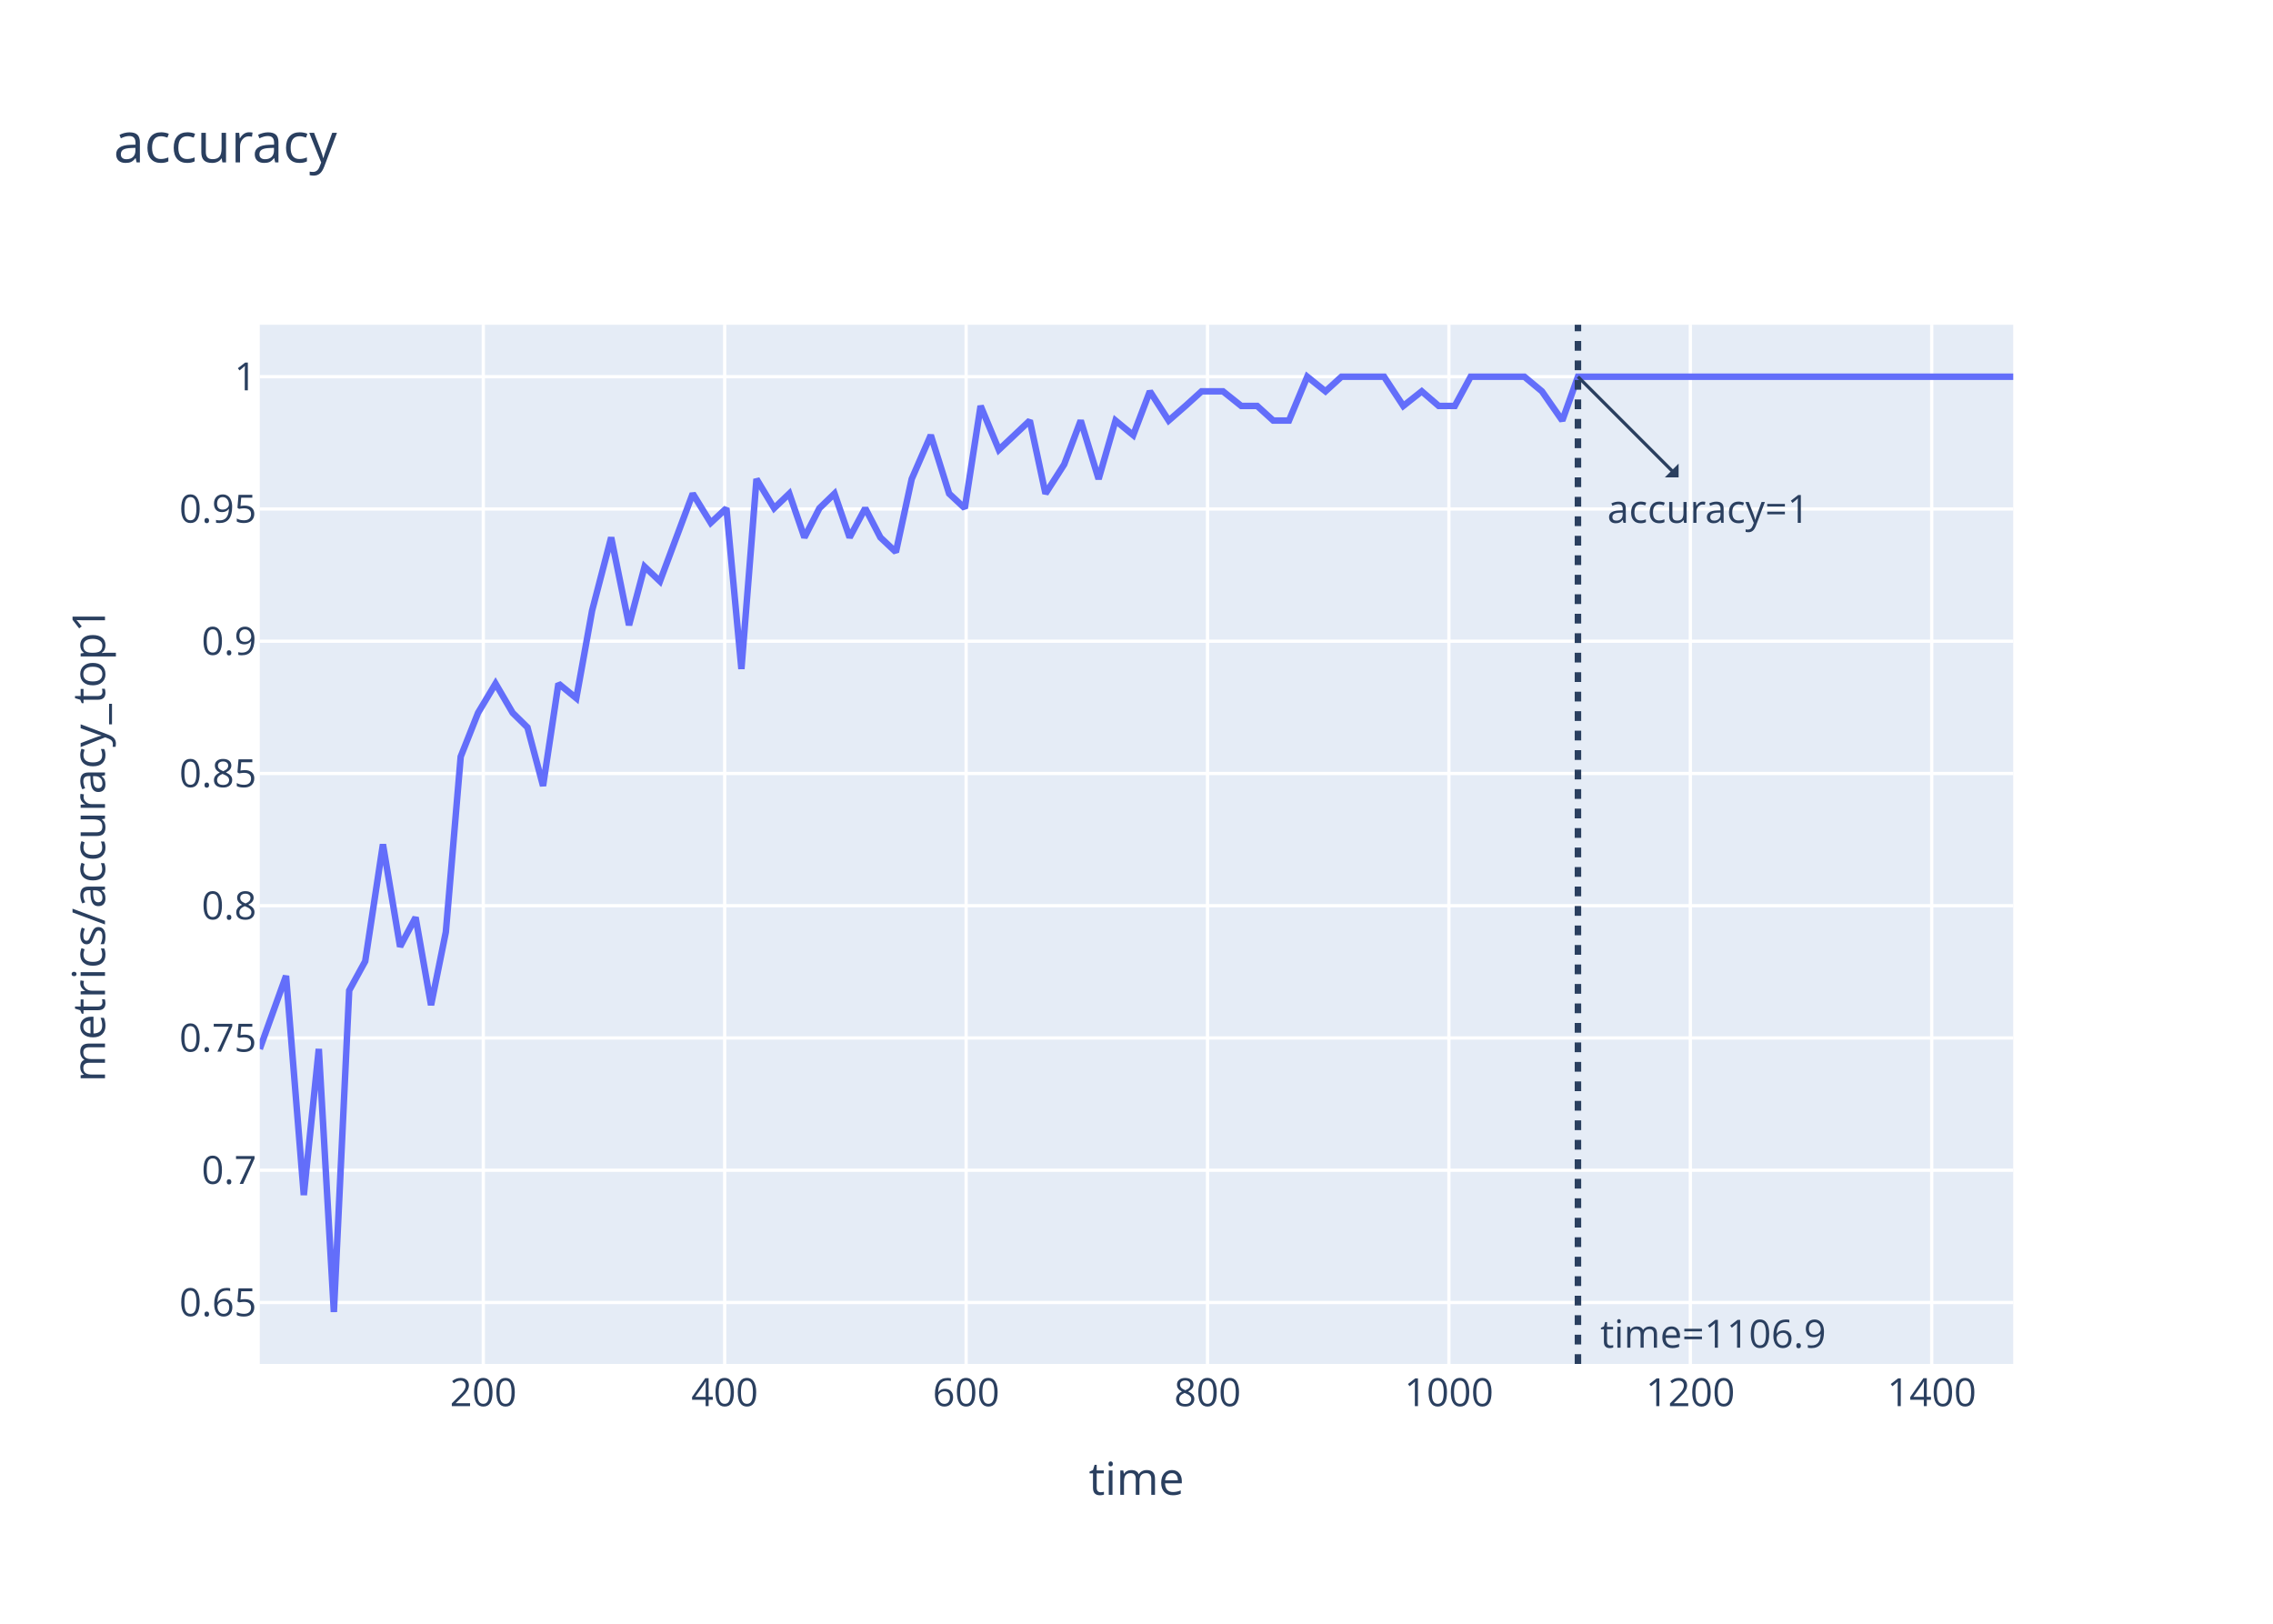
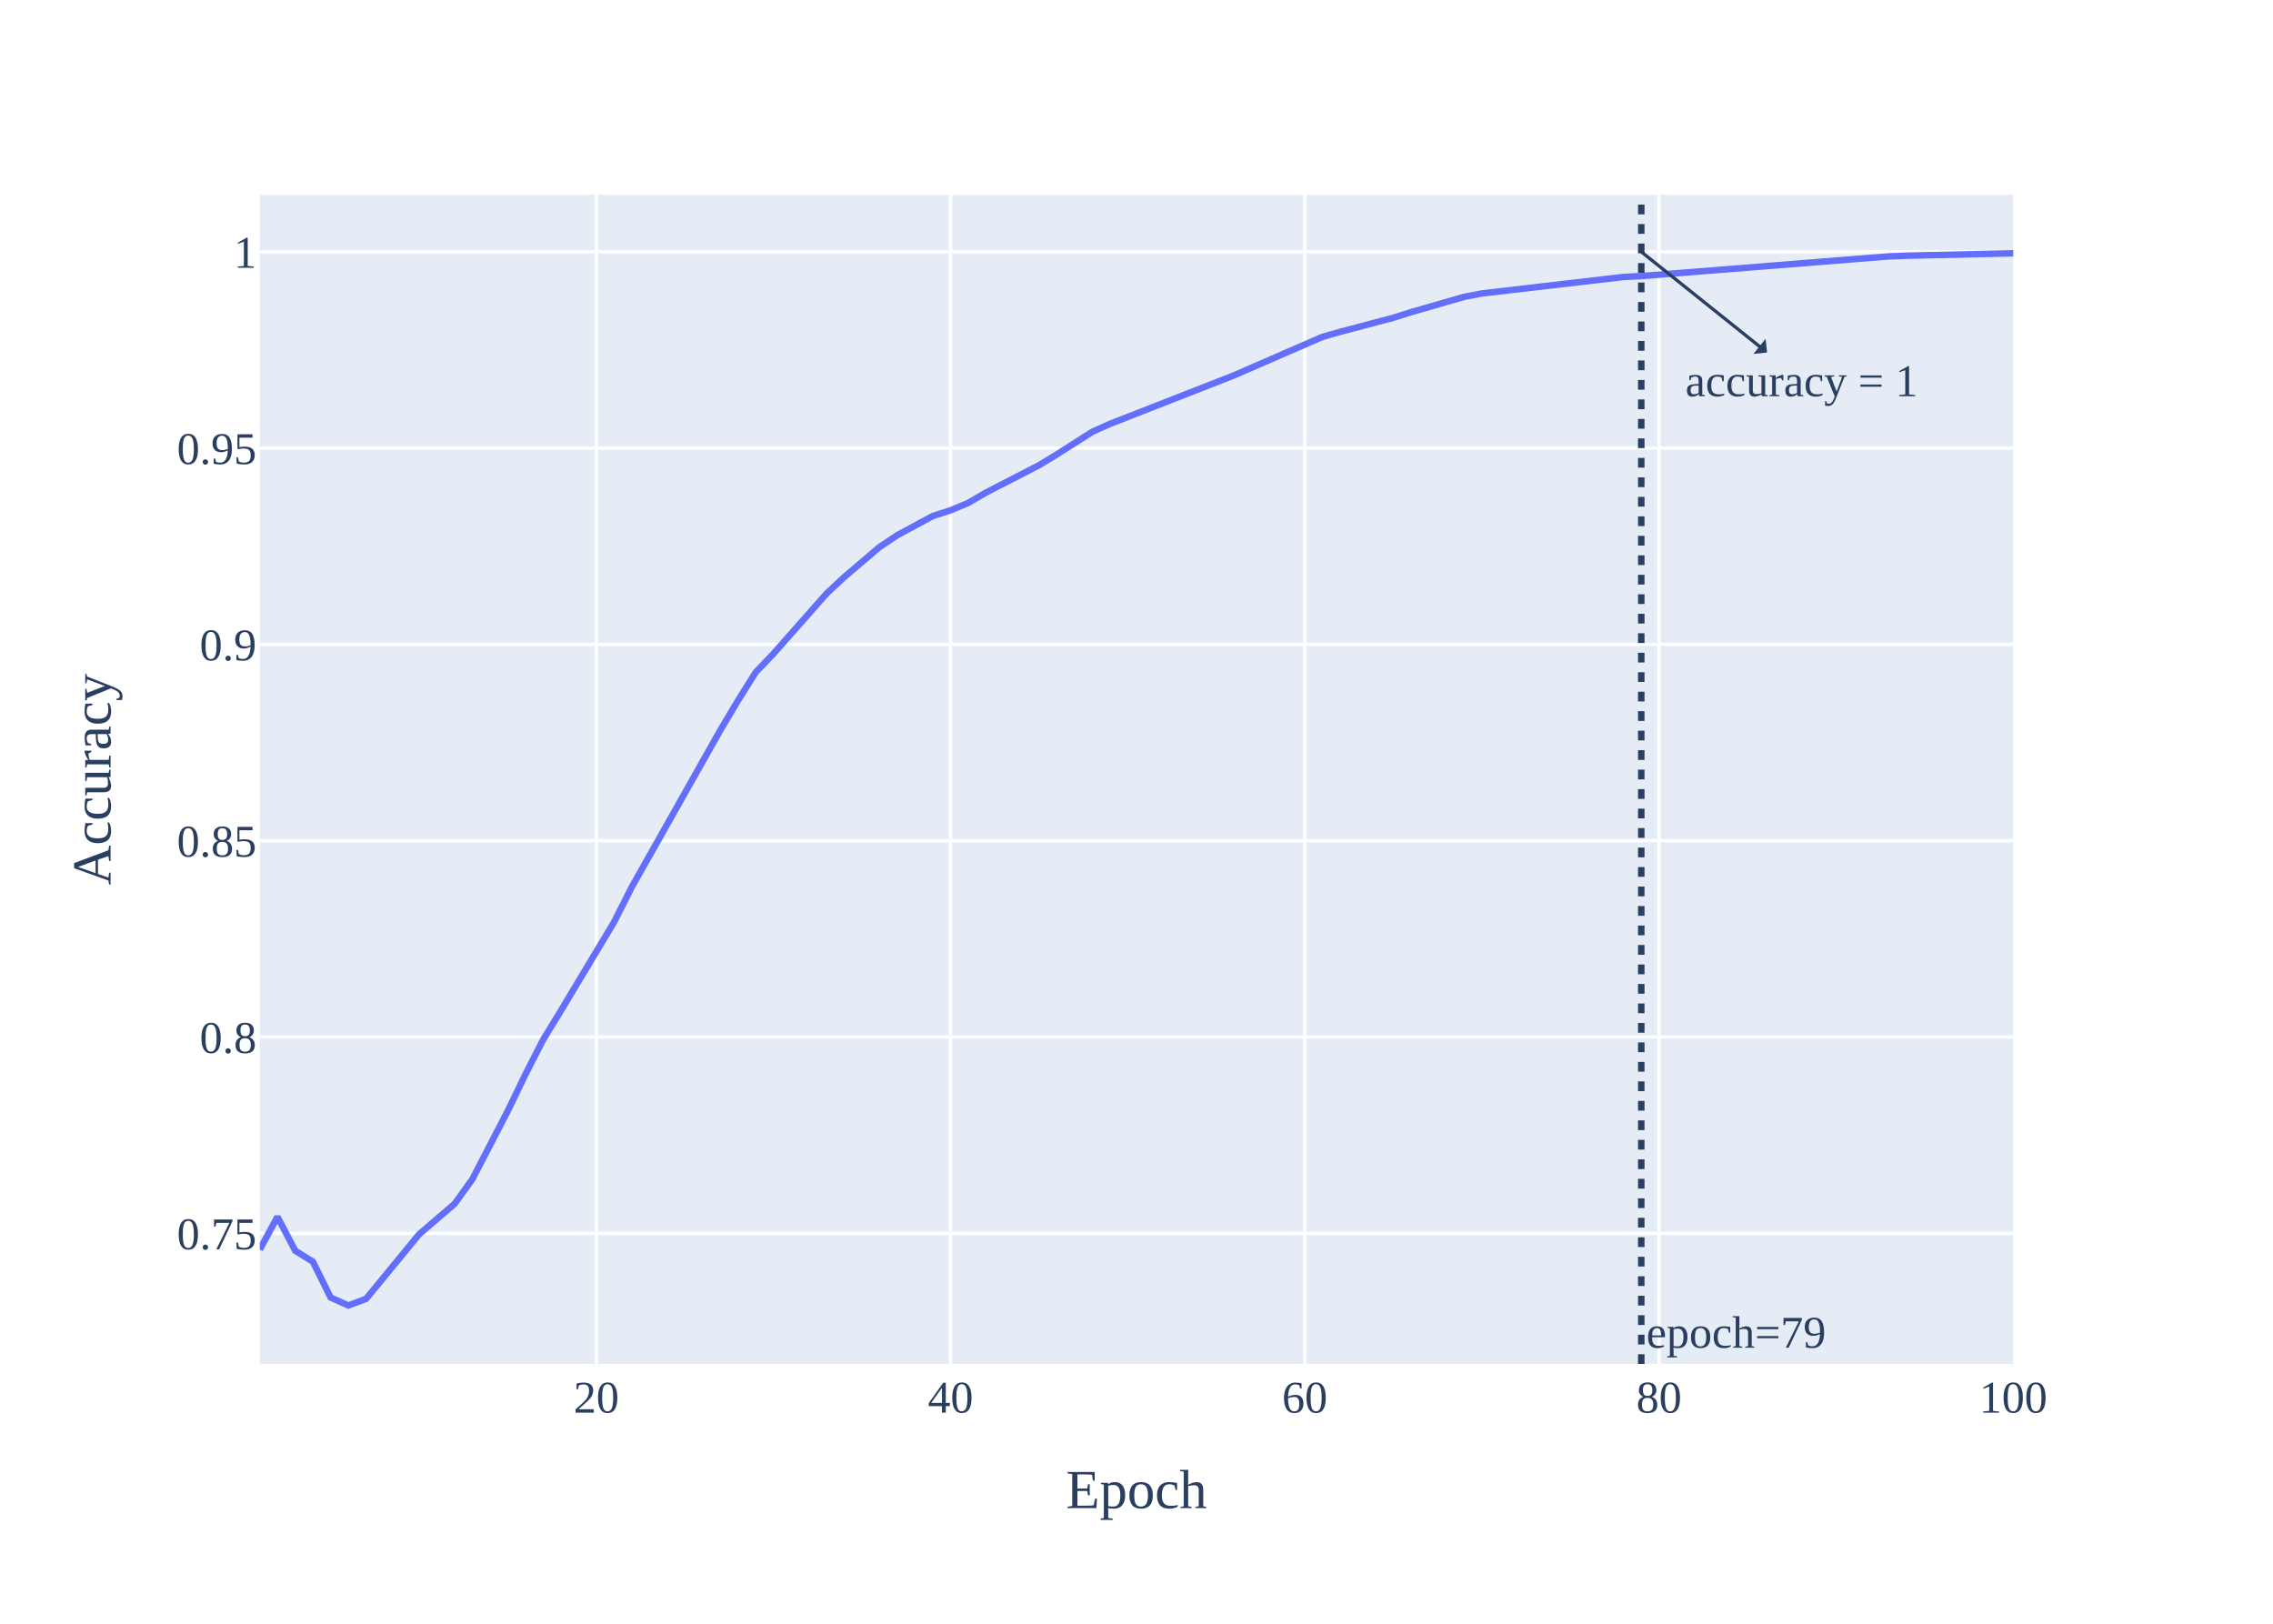
<svg xmlns="http://www.w3.org/2000/svg" class="main-svg" width="700" height="500" style="" viewBox="0 0 700 500">
  <rect x="0" y="0" width="700" height="500" style="fill: rgb(255, 255, 255); fill-opacity: 1;" />
-   <defs id="defs-aba3cc">
+   <defs id="defs-1ec550">
    <g class="clips">
-       <clipPath id="clipaba3ccxyplot" class="plotclip">
-         <rect width="540" height="320" />
+       <clipPath id="clip1ec550xyplot" class="plotclip">
+         <rect width="540" height="360" />
      </clipPath>
-       <clipPath class="axesclip" id="clipaba3ccx">
+       <clipPath class="axesclip" id="clip1ec550x">
        <rect x="80" y="0" width="540" height="500" />
      </clipPath>
-       <clipPath class="axesclip" id="clipaba3ccy">
-         <rect x="0" y="100" width="700" height="320" />
+       <clipPath class="axesclip" id="clip1ec550y">
+         <rect x="0" y="60" width="700" height="360" />
      </clipPath>
-       <clipPath class="axesclip" id="clipaba3ccxy">
-         <rect x="80" y="100" width="540" height="320" />
+       <clipPath class="axesclip" id="clip1ec550xy">
+         <rect x="80" y="60" width="540" height="360" />
      </clipPath>
    </g>
    <g class="gradients" />
    <g class="patterns" />
  </defs>
  <g class="bglayer">
-     <rect class="bg" x="80" y="100" width="540" height="320" style="fill: rgb(229, 236, 246); fill-opacity: 1; stroke-width: 0;" />
+     <rect class="bg" x="80" y="60" width="540" height="360" style="fill: rgb(229, 236, 246); fill-opacity: 1; stroke-width: 0;" />
  </g>
  <g class="layer-below">
    <g class="imagelayer" />
    <g class="shapelayer" />
  </g>
  <g class="cartesianlayer">
    <g class="subplot xy">
      <g class="layer-subplot">
        <g class="shapelayer" />
        <g class="imagelayer" />
      </g>
      <g class="minor-gridlayer">
        <g class="x" />
        <g class="y" />
      </g>
      <g class="gridlayer">
        <g class="x">
-           <path class="xgrid crisp" transform="translate(148.84,0)" d="M0,100v320" style="stroke: rgb(255, 255, 255); stroke-opacity: 1; stroke-width: 1px;" />
-           <path class="xgrid crisp" transform="translate(223.18,0)" d="M0,100v320" style="stroke: rgb(255, 255, 255); stroke-opacity: 1; stroke-width: 1px;" />
-           <path class="xgrid crisp" transform="translate(297.53,0)" d="M0,100v320" style="stroke: rgb(255, 255, 255); stroke-opacity: 1; stroke-width: 1px;" />
-           <path class="xgrid crisp" transform="translate(371.87,0)" d="M0,100v320" style="stroke: rgb(255, 255, 255); stroke-opacity: 1; stroke-width: 1px;" />
-           <path class="xgrid crisp" transform="translate(446.21,0)" d="M0,100v320" style="stroke: rgb(255, 255, 255); stroke-opacity: 1; stroke-width: 1px;" />
-           <path class="xgrid crisp" transform="translate(520.56,0)" d="M0,100v320" style="stroke: rgb(255, 255, 255); stroke-opacity: 1; stroke-width: 1px;" />
-           <path class="xgrid crisp" transform="translate(594.9,0)" d="M0,100v320" style="stroke: rgb(255, 255, 255); stroke-opacity: 1; stroke-width: 1px;" />
+           <path class="xgrid crisp" transform="translate(183.64,0)" d="M0,60v360" style="stroke: rgb(255, 255, 255); stroke-opacity: 1; stroke-width: 1px;" />
+           <path class="xgrid crisp" transform="translate(292.73,0)" d="M0,60v360" style="stroke: rgb(255, 255, 255); stroke-opacity: 1; stroke-width: 1px;" />
+           <path class="xgrid crisp" transform="translate(401.82,0)" d="M0,60v360" style="stroke: rgb(255, 255, 255); stroke-opacity: 1; stroke-width: 1px;" />
+           <path class="xgrid crisp" transform="translate(510.91,0)" d="M0,60v360" style="stroke: rgb(255, 255, 255); stroke-opacity: 1; stroke-width: 1px;" />
        </g>
        <g class="y">
-           <path class="ygrid crisp" transform="translate(0,401.08)" d="M80,0h540" style="stroke: rgb(255, 255, 255); stroke-opacity: 1; stroke-width: 1px;" />
-           <path class="ygrid crisp" transform="translate(0,360.35)" d="M80,0h540" style="stroke: rgb(255, 255, 255); stroke-opacity: 1; stroke-width: 1px;" />
-           <path class="ygrid crisp" transform="translate(0,319.63)" d="M80,0h540" style="stroke: rgb(255, 255, 255); stroke-opacity: 1; stroke-width: 1px;" />
-           <path class="ygrid crisp" transform="translate(0,278.9)" d="M80,0h540" style="stroke: rgb(255, 255, 255); stroke-opacity: 1; stroke-width: 1px;" />
-           <path class="ygrid crisp" transform="translate(0,238.18)" d="M80,0h540" style="stroke: rgb(255, 255, 255); stroke-opacity: 1; stroke-width: 1px;" />
-           <path class="ygrid crisp" transform="translate(0,197.45)" d="M80,0h540" style="stroke: rgb(255, 255, 255); stroke-opacity: 1; stroke-width: 1px;" />
-           <path class="ygrid crisp" transform="translate(0,156.73)" d="M80,0h540" style="stroke: rgb(255, 255, 255); stroke-opacity: 1; stroke-width: 1px;" />
-           <path class="ygrid crisp" transform="translate(0,116)" d="M80,0h540" style="stroke: rgb(255, 255, 255); stroke-opacity: 1; stroke-width: 1px;" />
+           <path class="ygrid crisp" transform="translate(0,379.79)" d="M80,0h540" style="stroke: rgb(255, 255, 255); stroke-opacity: 1; stroke-width: 1px;" />
+           <path class="ygrid crisp" transform="translate(0,319.34)" d="M80,0h540" style="stroke: rgb(255, 255, 255); stroke-opacity: 1; stroke-width: 1px;" />
+           <path class="ygrid crisp" transform="translate(0,258.89)" d="M80,0h540" style="stroke: rgb(255, 255, 255); stroke-opacity: 1; stroke-width: 1px;" />
+           <path class="ygrid crisp" transform="translate(0,198.44)" d="M80,0h540" style="stroke: rgb(255, 255, 255); stroke-opacity: 1; stroke-width: 1px;" />
+           <path class="ygrid crisp" transform="translate(0,137.99)" d="M80,0h540" style="stroke: rgb(255, 255, 255); stroke-opacity: 1; stroke-width: 1px;" />
+           <path class="ygrid crisp" transform="translate(0,77.54)" d="M80,0h540" style="stroke: rgb(255, 255, 255); stroke-opacity: 1; stroke-width: 1px;" />
        </g>
      </g>
      <g class="zerolinelayer" />
      <g class="layer-between">
        <g class="shapelayer" />
        <g class="imagelayer" />
      </g>
      <path class="xlines-below" />
      <path class="ylines-below" />
      <g class="overlines-below" />
      <g class="xaxislayer-below" />
      <g class="yaxislayer-below" />
      <g class="overaxes-below" />
      <g class="overplot">
-         <g class="xy" transform="translate(80,100)" clip-path="url(#clipaba3ccxyplot)">
+         <g class="xy" transform="translate(80,60)" clip-path="url(#clip1ec550xyplot)">
          <g class="scatterlayer mlayer">
-             <g class="trace scatter tracea18ce0" style="stroke-miterlimit: 2; opacity: 1;">
+             <g class="trace scatter trace0209b3" style="stroke-miterlimit: 2; opacity: 1;">
              <g class="fills" />
              <g class="errorbars" />
              <g class="lines">
-                 <path class="js-line" d="M0,223L8.09,200.5L13.56,268L18.18,223L22.82,304L27.54,205L32.47,196L37.93,160L43.21,191.5L47.99,182.5L52.75,209.5L57.3,187L61.88,133L67.23,119.5L72.61,110.5L77.87,119.5L82.44,124L87.24,142L91.98,110.5L97.48,115L102.35,88L108.22,65.5L113.72,92.5L118.51,74.5L123.24,79L133.34,52L138.88,61L143.71,56.5L148.33,106L152.97,47.5L158.39,56.5L163.08,52L167.73,65.5L172.35,56.5L177,52L181.65,65.5L186.46,56.5L191.13,65.5L195.9,70L200.77,47.5L206.65,34L212.3,52L217.12,56.5L221.99,25L227.61,38.5L237.14,29.5L241.97,52L247.73,43L252.82,29.5L258.33,47.5L263.54,29.5L268.99,34L274.12,20.5L279.92,29.5L285.08,25L290.05,20.5L296.63,20.5L302.26,25L307.16,25L312.11,29.5L316.96,29.5L322.59,16L328.2,20.5L333.13,16L338.92,16L346.24,16L352.16,25L357.85,20.5L363.07,25L368.03,25L372.91,16L389.44,16L394.86,20.5L401.13,29.5L405.95,16L540,16" style="vector-effect: none; fill: none; stroke: rgb(99, 110, 250); stroke-opacity: 1; stroke-width: 2px; opacity: 1;" />
+                 <path class="js-line" d="M0,324.79L5.45,314.69L10.91,325.13L16.36,328.52L21.82,339.54L27.27,342L32.73,339.96L49.09,320.06L54.55,315.37L60,310.7L65.45,303.14L76.36,282.11L81.82,270.82L87.27,260.16L92.73,251.22L109.09,223.96L114.55,213.18L141.82,164.88L147.27,155.72L152.73,147.01L158.18,141.32L174.55,122.78L180,117.7L190.91,108.41L196.36,104.79L207.27,98.9L212.73,97.14L218.18,94.87L223.64,91.68L240,83.25L245.45,79.94L256.36,72.98L261.82,70.53L300,55.6L305.45,53.22L327.27,43.74L332.73,42.18L349.09,37.85L354.55,36.13L370.91,31.41L376.36,30.36L420,25.29L425.45,25.01L501.82,18.94L507.27,18.74L540,18" style="vector-effect: none; fill: none; stroke: rgb(99, 110, 250); stroke-opacity: 1; stroke-width: 2px; opacity: 1;" />
              </g>
              <g class="points" />
              <g class="text" />
            </g>
          </g>
        </g>
      </g>
      <path class="xlines-above crisp" d="M0,0" style="fill: none;" />
      <path class="ylines-above crisp" d="M0,0" style="fill: none;" />
      <g class="overlines-above" />
      <g class="xaxislayer-above">
        <g class="xtick">
-           <text text-anchor="middle" x="0" y="433" transform="translate(148.84,0)" style="font-family: 'Open Sans', verdana, arial, sans-serif; font-size: 12px; fill: rgb(42, 63, 95); fill-opacity: 1; white-space: pre; opacity: 1;">200</text>
+           <text text-anchor="middle" x="0" y="435" transform="translate(183.64,0)" style="font-family: 'Times New Roman'; font-size: 14px; fill: rgb(42, 63, 95); fill-opacity: 1; white-space: pre; opacity: 1;">20</text>
        </g>
        <g class="xtick">
-           <text text-anchor="middle" x="0" y="433" style="font-family: 'Open Sans', verdana, arial, sans-serif; font-size: 12px; fill: rgb(42, 63, 95); fill-opacity: 1; white-space: pre; opacity: 1;" transform="translate(223.18,0)">400</text>
+           <text text-anchor="middle" x="0" y="435" style="font-family: 'Times New Roman'; font-size: 14px; fill: rgb(42, 63, 95); fill-opacity: 1; white-space: pre; opacity: 1;" transform="translate(292.73,0)">40</text>
        </g>
        <g class="xtick">
-           <text text-anchor="middle" x="0" y="433" style="font-family: 'Open Sans', verdana, arial, sans-serif; font-size: 12px; fill: rgb(42, 63, 95); fill-opacity: 1; white-space: pre; opacity: 1;" transform="translate(297.53,0)">600</text>
+           <text text-anchor="middle" x="0" y="435" style="font-family: 'Times New Roman'; font-size: 14px; fill: rgb(42, 63, 95); fill-opacity: 1; white-space: pre; opacity: 1;" transform="translate(401.82,0)">60</text>
        </g>
        <g class="xtick">
-           <text text-anchor="middle" x="0" y="433" style="font-family: 'Open Sans', verdana, arial, sans-serif; font-size: 12px; fill: rgb(42, 63, 95); fill-opacity: 1; white-space: pre; opacity: 1;" transform="translate(371.87,0)">800</text>
+           <text text-anchor="middle" x="0" y="435" style="font-family: 'Times New Roman'; font-size: 14px; fill: rgb(42, 63, 95); fill-opacity: 1; white-space: pre; opacity: 1;" transform="translate(510.91,0)">80</text>
        </g>
        <g class="xtick">
-           <text text-anchor="middle" x="0" y="433" style="font-family: 'Open Sans', verdana, arial, sans-serif; font-size: 12px; fill: rgb(42, 63, 95); fill-opacity: 1; white-space: pre; opacity: 1;" transform="translate(446.21,0)">1000</text>
-         </g>
-         <g class="xtick">
-           <text text-anchor="middle" x="0" y="433" style="font-family: 'Open Sans', verdana, arial, sans-serif; font-size: 12px; fill: rgb(42, 63, 95); fill-opacity: 1; white-space: pre; opacity: 1;" transform="translate(520.56,0)">1200</text>
-         </g>
-         <g class="xtick">
-           <text text-anchor="middle" x="0" y="433" style="font-family: 'Open Sans', verdana, arial, sans-serif; font-size: 12px; fill: rgb(42, 63, 95); fill-opacity: 1; white-space: pre; opacity: 1;" transform="translate(594.9,0)">1400</text>
+           <text text-anchor="middle" x="0" y="435" style="font-family: 'Times New Roman'; font-size: 14px; fill: rgb(42, 63, 95); fill-opacity: 1; white-space: pre; opacity: 1;" transform="translate(620,0)">100</text>
        </g>
      </g>
      <g class="yaxislayer-above">
        <g class="ytick">
-           <text text-anchor="end" x="79" y="4.2" transform="translate(0,401.08)" style="font-family: 'Open Sans', verdana, arial, sans-serif; font-size: 12px; fill: rgb(42, 63, 95); fill-opacity: 1; white-space: pre; opacity: 1;">0.65</text>
+           <text text-anchor="end" x="79" y="4.9" transform="translate(0,379.79)" style="font-family: 'Times New Roman'; font-size: 14px; fill: rgb(42, 63, 95); fill-opacity: 1; white-space: pre; opacity: 1;">0.75</text>
        </g>
        <g class="ytick">
-           <text text-anchor="end" x="79" y="4.2" style="font-family: 'Open Sans', verdana, arial, sans-serif; font-size: 12px; fill: rgb(42, 63, 95); fill-opacity: 1; white-space: pre; opacity: 1;" transform="translate(0,360.35)">0.7</text>
+           <text text-anchor="end" x="79" y="4.9" style="font-family: 'Times New Roman'; font-size: 14px; fill: rgb(42, 63, 95); fill-opacity: 1; white-space: pre; opacity: 1;" transform="translate(0,319.34)">0.8</text>
        </g>
        <g class="ytick">
-           <text text-anchor="end" x="79" y="4.2" style="font-family: 'Open Sans', verdana, arial, sans-serif; font-size: 12px; fill: rgb(42, 63, 95); fill-opacity: 1; white-space: pre; opacity: 1;" transform="translate(0,319.63)">0.75</text>
+           <text text-anchor="end" x="79" y="4.9" style="font-family: 'Times New Roman'; font-size: 14px; fill: rgb(42, 63, 95); fill-opacity: 1; white-space: pre; opacity: 1;" transform="translate(0,258.89)">0.85</text>
        </g>
        <g class="ytick">
-           <text text-anchor="end" x="79" y="4.2" style="font-family: 'Open Sans', verdana, arial, sans-serif; font-size: 12px; fill: rgb(42, 63, 95); fill-opacity: 1; white-space: pre; opacity: 1;" transform="translate(0,278.9)">0.8</text>
+           <text text-anchor="end" x="79" y="4.9" style="font-family: 'Times New Roman'; font-size: 14px; fill: rgb(42, 63, 95); fill-opacity: 1; white-space: pre; opacity: 1;" transform="translate(0,198.44)">0.9</text>
        </g>
        <g class="ytick">
-           <text text-anchor="end" x="79" y="4.2" style="font-family: 'Open Sans', verdana, arial, sans-serif; font-size: 12px; fill: rgb(42, 63, 95); fill-opacity: 1; white-space: pre; opacity: 1;" transform="translate(0,238.18)">0.85</text>
+           <text text-anchor="end" x="79" y="4.9" style="font-family: 'Times New Roman'; font-size: 14px; fill: rgb(42, 63, 95); fill-opacity: 1; white-space: pre; opacity: 1;" transform="translate(0,137.99)">0.95</text>
        </g>
        <g class="ytick">
-           <text text-anchor="end" x="79" y="4.2" style="font-family: 'Open Sans', verdana, arial, sans-serif; font-size: 12px; fill: rgb(42, 63, 95); fill-opacity: 1; white-space: pre; opacity: 1;" transform="translate(0,197.45)">0.9</text>
-         </g>
-         <g class="ytick">
-           <text text-anchor="end" x="79" y="4.2" style="font-family: 'Open Sans', verdana, arial, sans-serif; font-size: 12px; fill: rgb(42, 63, 95); fill-opacity: 1; white-space: pre; opacity: 1;" transform="translate(0,156.73)">0.95</text>
-         </g>
-         <g class="ytick">
-           <text text-anchor="end" x="79" y="4.2" style="font-family: 'Open Sans', verdana, arial, sans-serif; font-size: 12px; fill: rgb(42, 63, 95); fill-opacity: 1; white-space: pre; opacity: 1;" transform="translate(0,116)">1</text>
+           <text text-anchor="end" x="79" y="4.9" style="font-family: 'Times New Roman'; font-size: 14px; fill: rgb(42, 63, 95); fill-opacity: 1; white-space: pre; opacity: 1;" transform="translate(0,77.54)">1</text>
        </g>
      </g>
      <g class="overaxes-above" />
    </g>
  </g>
  <g class="polarlayer" />
  <g class="smithlayer" />
  <g class="ternarylayer" />
  <g class="geolayer" />
  <g class="funnelarealayer" />
  <g class="pielayer" />
  <g class="iciclelayer" />
  <g class="treemaplayer" />
  <g class="sunburstlayer" />
  <g class="glimages" />
-   <defs id="topdefs-aba3cc">
+   <defs id="topdefs-1ec550">
    <g class="clips" />
  </defs>
  <g class="layer-above">
    <g class="imagelayer" />
    <g class="shapelayer">
-       <g class="shape-group" data-index="0" clip-path="url(#clipaba3ccx)">
-         <path data-index="0" fill-rule="evenodd" d="M485.95,420L485.95,100" style="opacity: 1; stroke: rgb(42, 63, 95); stroke-opacity: 1; fill: rgb(0, 0, 0); fill-opacity: 0; stroke-dasharray: 3px, 3px; stroke-width: 2px;" />
+       <g class="shape-group" data-index="0" clip-path="url(#clip1ec550x)">
+         <path data-index="0" fill-rule="evenodd" d="M505.45,420L505.45,60" style="opacity: 1; stroke: rgb(42, 63, 95); stroke-opacity: 1; fill: rgb(0, 0, 0); fill-opacity: 0; stroke-dasharray: 3px, 3px; stroke-width: 2px;" />
      </g>
    </g>
  </g>
  <g class="infolayer">
-     <g class="g-gtitle">
-       <text class="gtitle" x="35" y="50" text-anchor="start" dy="0em" style="opacity: 1; font-family: 'Open Sans', verdana, arial, sans-serif; font-size: 17px; fill: rgb(42, 63, 95); fill-opacity: 1; white-space: pre;">accuracy</text>
-     </g>
+     <g class="g-gtitle" />
    <g class="g-xtitle">
-       <text class="xtitle" x="350" y="460.3" text-anchor="middle" style="opacity: 1; font-family: 'Open Sans', verdana, arial, sans-serif; font-size: 14px; fill: rgb(42, 63, 95); fill-opacity: 1; white-space: pre;">time</text>
+       <text class="xtitle" x="350" y="464.4" text-anchor="middle" style="opacity: 1; font-family: 'Times New Roman'; font-size: 17px; fill: rgb(42, 63, 95); fill-opacity: 1; white-space: pre;">Epoch</text>
    </g>
    <g class="g-ytitle">
-       <text class="ytitle" transform="rotate(-90,32.33438,260)" x="32.334" y="260" text-anchor="middle" style="opacity: 1; font-family: 'Open Sans', verdana, arial, sans-serif; font-size: 14px; fill: rgb(42, 63, 95); fill-opacity: 1; white-space: pre;">metrics/accuracy_top1</text>
+       <text class="ytitle" transform="rotate(-90,34.05,240)" x="34.05" y="240" text-anchor="middle" style="opacity: 1; font-family: 'Times New Roman'; font-size: 17px; fill: rgb(42, 63, 95); fill-opacity: 1; white-space: pre;">Accuracy</text>
    </g>
    <g class="annotation" data-index="0" style="opacity: 1;">
-       <g class="annotation-text-g" transform="rotate(0,527.95,410.5)">
-         <g class="cursor-pointer" transform="translate(486,401)">
-           <rect class="bg" x="0.5" y="0.5" width="83" height="18" style="stroke-width: 1px; stroke: rgb(0, 0, 0); stroke-opacity: 0; fill: rgb(0, 0, 0); fill-opacity: 0;" />
-           <text class="annotation-text" text-anchor="middle" x="41.594" y="14" style="font-family: 'Open Sans', verdana, arial, sans-serif; font-size: 12px; fill: rgb(42, 63, 95); fill-opacity: 1; white-space: pre;">time=1106.9</text>
+       <g class="annotation-text-g" transform="rotate(0,534.95,410.5)">
+         <g class="cursor-pointer" transform="translate(505,401)">
+           <rect class="bg" x="0.5" y="0.5" width="58" height="18" style="stroke-width: 1px; stroke: rgb(0, 0, 0); stroke-opacity: 0; fill: rgb(0, 0, 0); fill-opacity: 0;" />
+           <text class="annotation-text" text-anchor="middle" x="29.672" y="14" style="font-family: 'Times New Roman'; font-size: 14px; fill: rgb(42, 63, 95); fill-opacity: 1; white-space: pre;">epoch=79</text>
        </g>
      </g>
    </g>
    <g class="annotation" data-index="1" style="opacity: 1;">
-       <g class="annotation-text-g" transform="rotate(0,525.95,156)">
-         <g class="cursor-pointer" transform="translate(489,147)">
-           <rect class="bg" x="0.5" y="0.5" width="73" height="18" style="stroke-width: 1px; stroke: rgb(0, 0, 0); stroke-opacity: 0; fill: rgb(0, 0, 0); fill-opacity: 0;" />
-           <text class="annotation-text" text-anchor="middle" x="37.125" y="14" style="font-family: 'Open Sans', verdana, arial, sans-serif; font-size: 12px; fill: rgb(42, 63, 95); fill-opacity: 1; white-space: pre;">accuracy=1</text>
+       <g class="annotation-text-g" transform="rotate(0,555.45,117.54)">
+         <g class="cursor-pointer" transform="translate(517,108)">
+           <rect class="bg" x="0.5" y="0.5" width="75" height="18" style="stroke-width: 1px; stroke: rgb(0, 0, 0); stroke-opacity: 0; fill: rgb(0, 0, 0); fill-opacity: 0;" />
+           <text class="annotation-text" text-anchor="middle" x="37.828" y="14" style="font-family: 'Times New Roman'; font-size: 14px; fill: rgb(42, 63, 95); fill-opacity: 1; white-space: pre;">accuracy = 1</text>
        </g>
      </g>
      <g class="annotation-arrow-g" style="opacity: 1;">
-         <path d="M516.95,147L485.95,116" style="stroke-width: 1px; stroke: rgb(42, 63, 95); stroke-opacity: 1; stroke-dasharray: 0px, 0.6px, 43.241px, 43.841px;" />
-         <path d="M-2.4,-3V3L0.6,0Z" transform="translate(516.5258,146.5757)rotate(44.98764)" style="fill: rgb(42, 63, 95); stroke-width: 0;" />
+         <path d="M544.2,108.54L505.45,77.54" style="stroke-width: 1px; stroke: rgb(42, 63, 95); stroke-opacity: 1; stroke-dasharray: 0px, 0.6px, 49.024px, 49.624px;" />
+         <path d="M-2.4,-3V3L0.6,0Z" transform="translate(543.7315,108.1652)rotate(38.668)" style="fill: rgb(42, 63, 95); stroke-width: 0;" />
      </g>
    </g>
  </g>
</svg>
